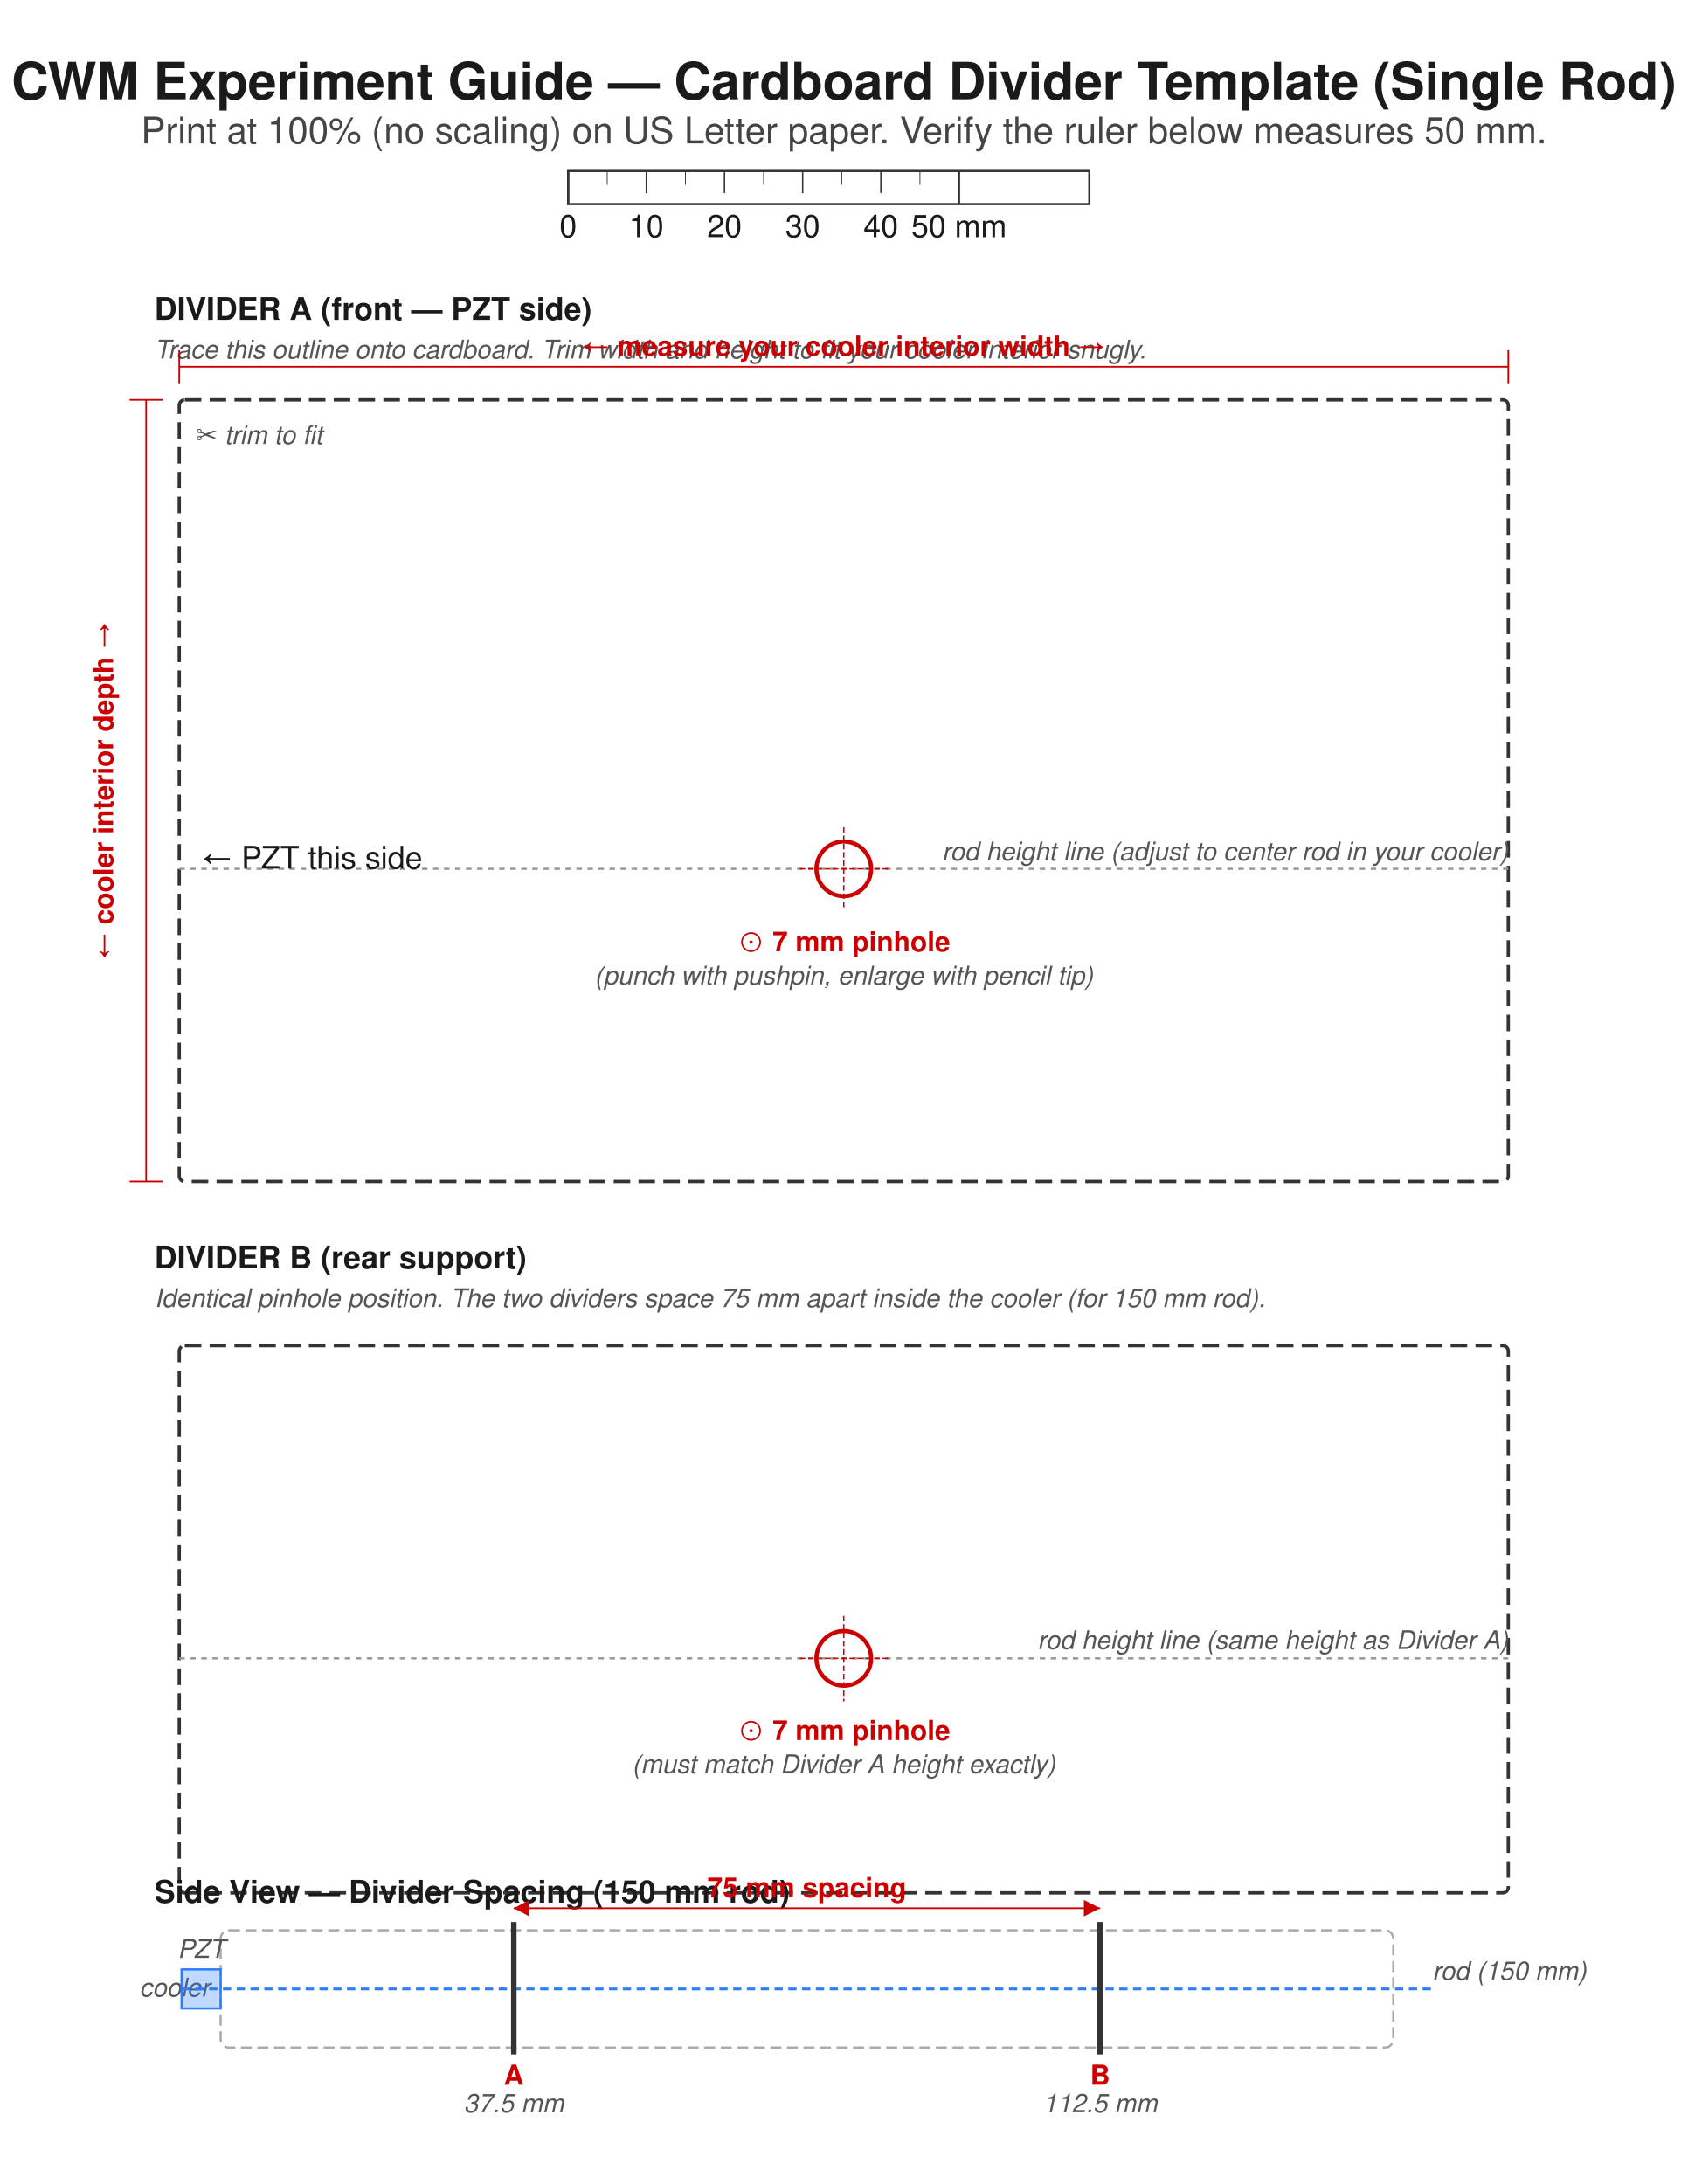
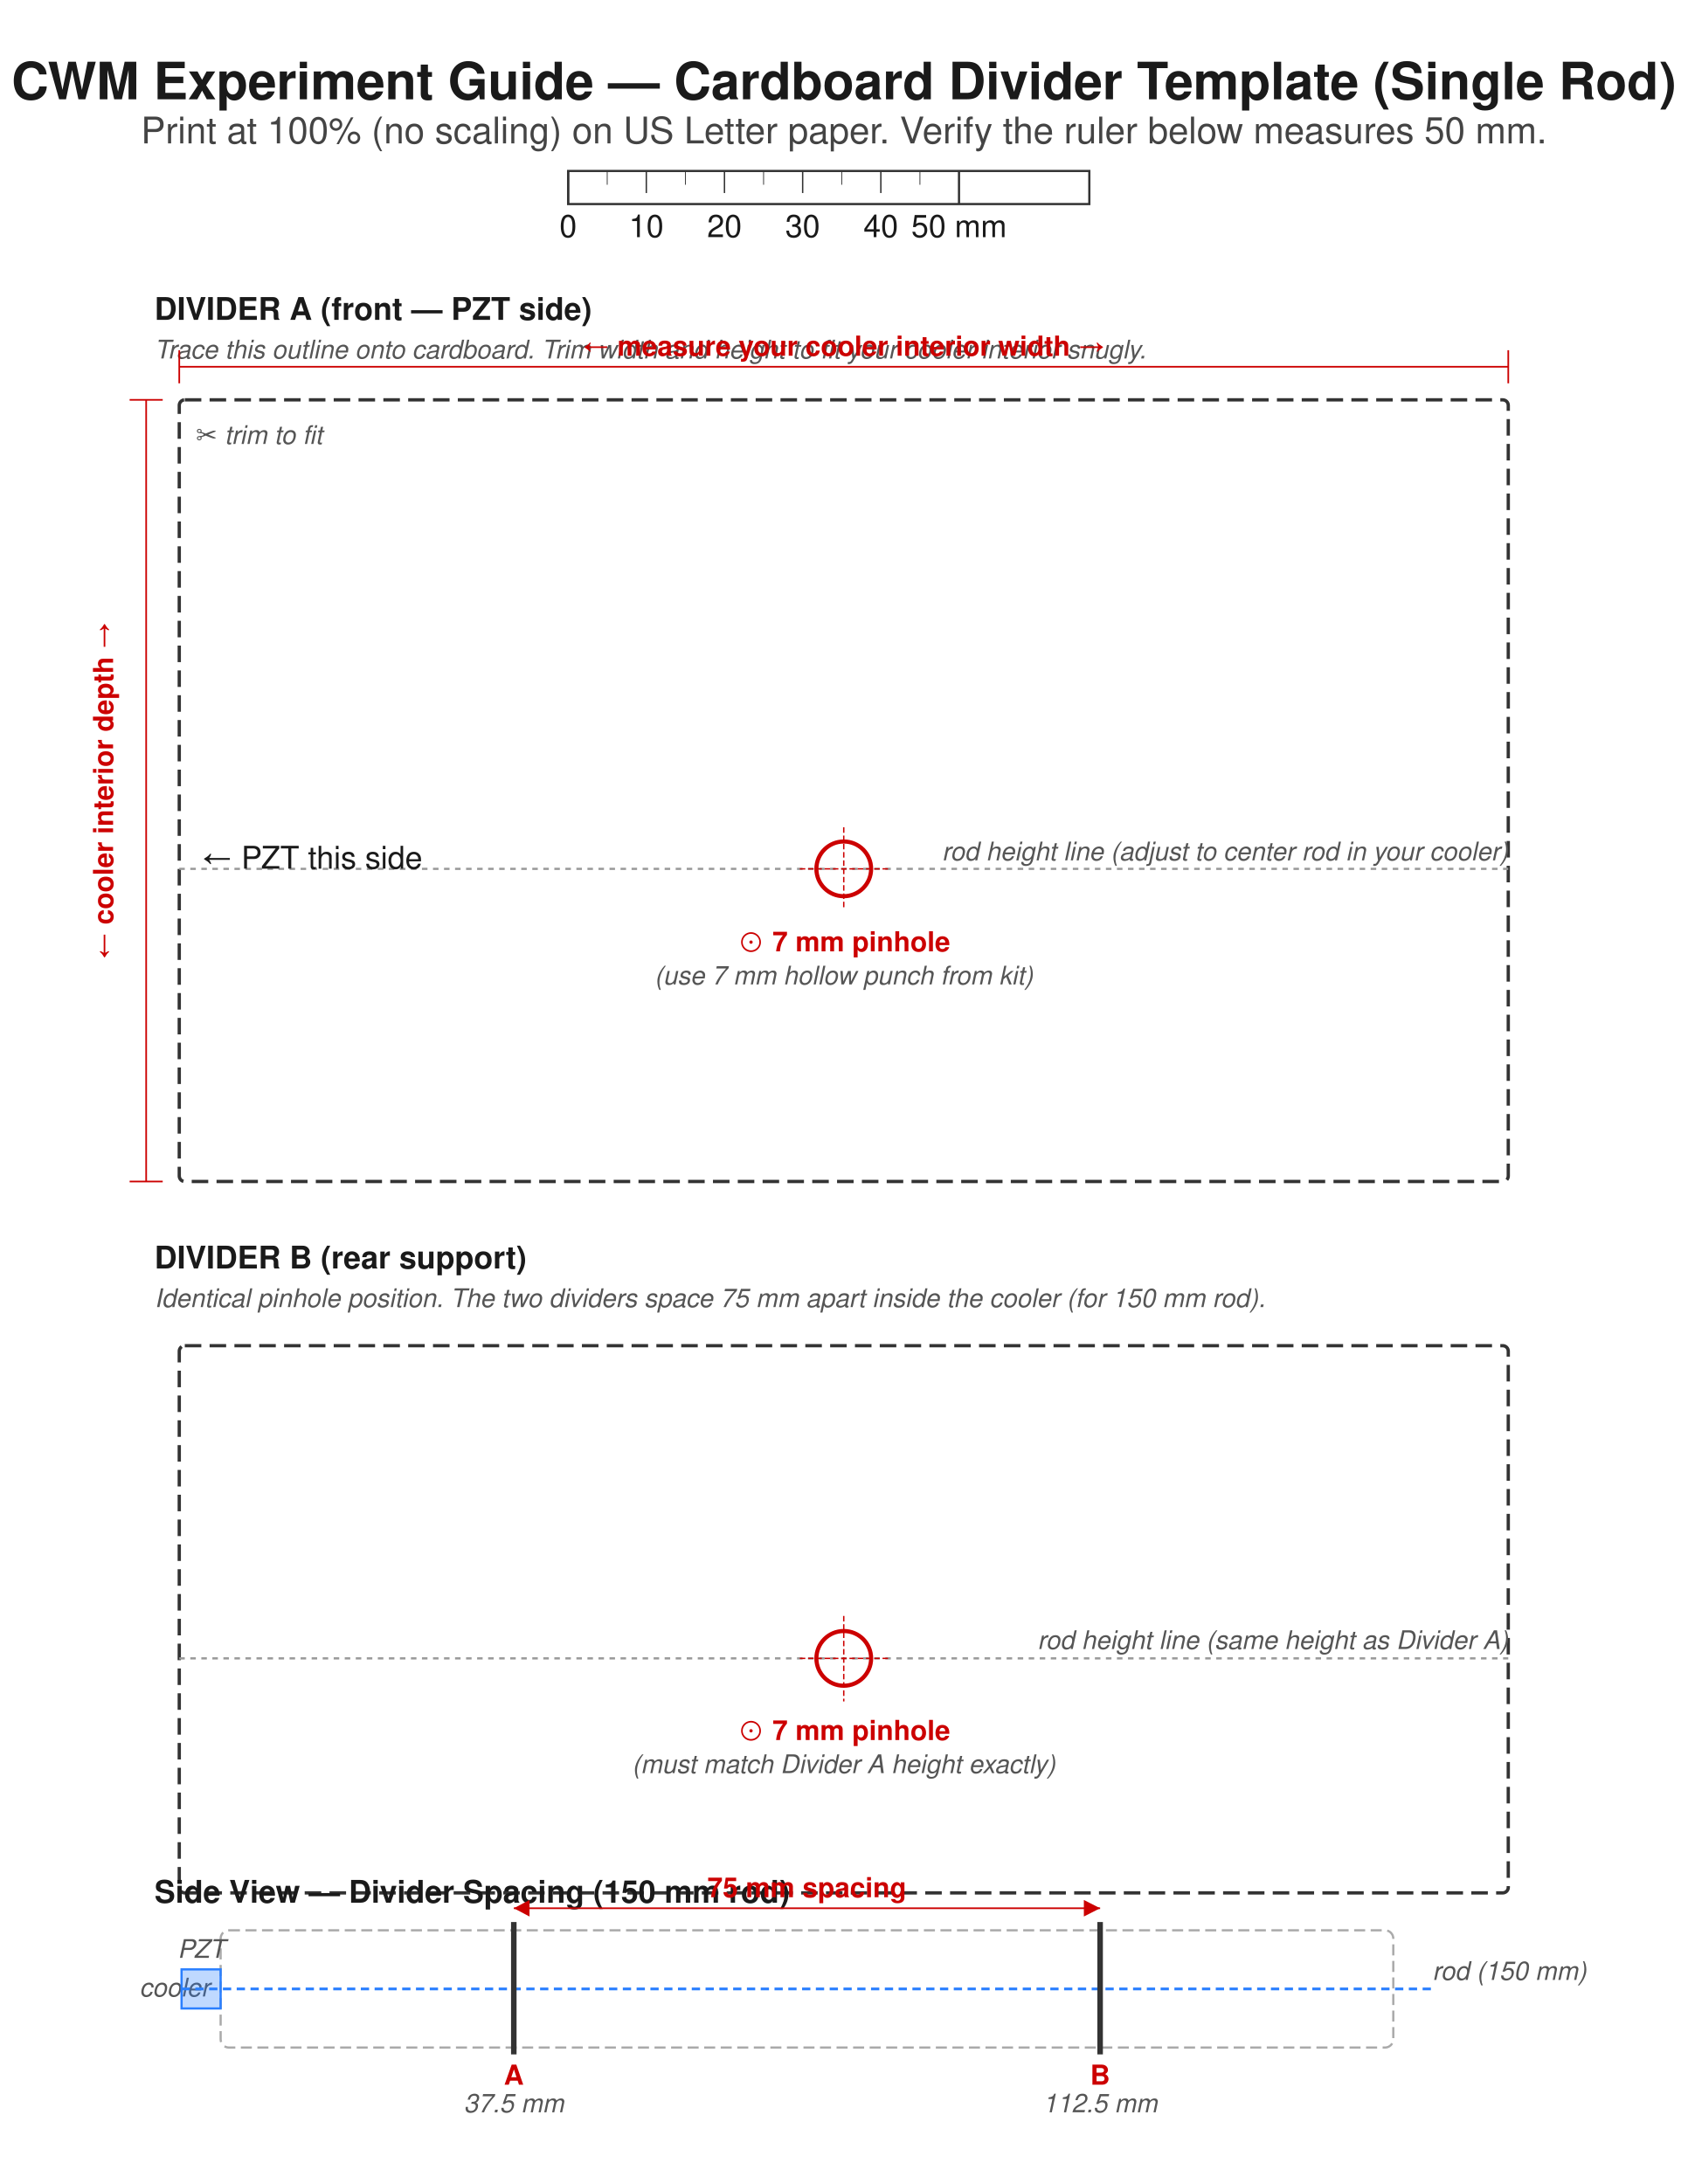
<svg xmlns="http://www.w3.org/2000/svg" viewBox="0 0 612 792" width="612" height="792">
  <style>
    text { font-family: 'Helvetica Neue', Helvetica, Arial, sans-serif; }
    .title { font-size: 14pt; font-weight: 700; fill: #1a1a1a; }
    .subtitle { font-size: 10pt; fill: #444; }
    .label { font-size: 8.5pt; fill: #1a1a1a; }
    .dim { font-size: 7.5pt; fill: #c00; font-weight: 600; }
    .note { font-size: 7pt; fill: #555; font-style: italic; }
    .inst { font-size: 7.5pt; fill: #333; }
    .cut-line { stroke: #333; stroke-width: 1.2; stroke-dasharray: 6,3; fill: none; }
    .fold-line { stroke: #999; stroke-width: 0.8; stroke-dasharray: 2,2; fill: none; }
    .dim-line { stroke: #c00; stroke-width: 0.6; fill: none; }
    .dim-arrow { fill: #c00; stroke: none; }
    .pinhole { fill: none; stroke: #c00; stroke-width: 1.5; }
    .crosshair { stroke: #c00; stroke-width: 0.5; stroke-dasharray: 2,1; }
    .outline { fill: #fafaf5; stroke: #333; stroke-width: 1.2; }
    .cooler-ghost { fill: none; stroke: #aaa; stroke-width: 0.8; stroke-dasharray: 4,2; }
    .rod-ghost { fill: none; stroke: #2a7fff; stroke-width: 1; stroke-dasharray: 3,2; }
  </style>
  <text x="306" y="36" text-anchor="middle" class="title">CWM Experiment Guide — Cardboard Divider Template (Single Rod)</text>
  <text x="306" y="52" text-anchor="middle" class="subtitle">Print at 100% (no scaling) on US Letter paper. Verify the ruler below measures 50 mm.</text>
  <g transform="translate(206, 62)">
    <rect x="0" y="0" width="188.98" height="12" fill="none" stroke="#333" stroke-width="0.8" />
    <line x1="0" y1="0" x2="0" y2="12" stroke="#333" stroke-width="0.8" />
    <line x1="141.73" y1="0" x2="141.73" y2="12" stroke="#333" stroke-width="0.8" />
    <line x1="28.35" y1="0" x2="28.35" y2="8" stroke="#333" stroke-width="0.5" />
    <line x1="56.69" y1="0" x2="56.69" y2="8" stroke="#333" stroke-width="0.5" />
    <line x1="85.04" y1="0" x2="85.04" y2="8" stroke="#333" stroke-width="0.5" />
    <line x1="113.39" y1="0" x2="113.39" y2="8" stroke="#333" stroke-width="0.5" />
    <line x1="14.17" y1="0" x2="14.17" y2="5" stroke="#333" stroke-width="0.3" />
    <line x1="42.52" y1="0" x2="42.52" y2="5" stroke="#333" stroke-width="0.3" />
    <line x1="70.87" y1="0" x2="70.87" y2="5" stroke="#333" stroke-width="0.3" />
    <line x1="99.21" y1="0" x2="99.21" y2="5" stroke="#333" stroke-width="0.3" />
    <line x1="127.56" y1="0" x2="127.56" y2="5" stroke="#333" stroke-width="0.3" />
    <text x="0" y="24" class="label" text-anchor="middle">0</text>
    <text x="28.35" y="24" class="label" text-anchor="middle">10</text>
    <text x="56.69" y="24" class="label" text-anchor="middle">20</text>
    <text x="85.04" y="24" class="label" text-anchor="middle">30</text>
    <text x="113.39" y="24" class="label" text-anchor="middle">40</text>
    <text x="141.73" y="24" class="label" text-anchor="middle">50 mm</text>
  </g>
  <text x="56" y="116" class="label" font-weight="700">DIVIDER A (front — PZT side)</text>
  <text x="56" y="130" class="note">Trace this outline onto cardboard. Trim width and height to fit your cooler interior snugly.</text>
  <g transform="translate(65, 145)">
    <rect x="0" y="0" width="481.89" height="283.46" class="cut-line" rx="2" />
    <line x1="0" y1="-12" x2="481.89" y2="-12" class="dim-line" />
    <line x1="0" y1="-18" x2="0" y2="-6" class="dim-line" />
    <line x1="481.89" y1="-18" x2="481.89" y2="-6" class="dim-line" />
    <text x="240.94" y="-16" text-anchor="middle" class="dim">← measure your cooler interior width →</text>
    <line x1="-12" y1="0" x2="-12" y2="283.46" class="dim-line" />
    <line x1="-18" y1="0" x2="-6" y2="0" class="dim-line" />
    <line x1="-18" y1="283.46" x2="-6" y2="283.46" class="dim-line" />
    <text x="-24" y="141.73" text-anchor="middle" class="dim" transform="rotate(-90, -24, 141.73)">← cooler interior depth →</text>
    <text x="6" y="16" class="note">✂ trim to fit</text>
    <line x1="0" y1="170.08" x2="481.89" y2="170.08" class="fold-line" />
    <text x="481.89" y="167" text-anchor="end" class="note">rod height line (adjust to center rod in your cooler)</text>
    <circle cx="240.94" cy="170.08" r="9.92" class="pinhole" />
    <line x1="225" y1="170.08" x2="257" y2="170.08" class="crosshair" />
    <line x1="240.94" y1="155" x2="240.94" y2="185" class="crosshair" />
    <text x="240.94" y="200" text-anchor="middle" class="dim">⊙ 7 mm pinhole</text>
-     <text x="240.94" y="212" text-anchor="middle" class="note">(punch with pushpin, enlarge with pencil tip)</text>
+     <text x="240.94" y="212" text-anchor="middle" class="note">(use 7 mm hollow punch from kit)</text>
    <text x="8" y="170" text-anchor="start" class="label" fill="#2a7fff">← PZT this side</text>
  </g>
  <text x="56" y="460" class="label" font-weight="700">DIVIDER B (rear support)</text>
  <text x="56" y="474" class="note">Identical pinhole position. The two dividers space 75 mm apart inside the cooler (for 150 mm rod).</text>
  <g transform="translate(65, 488)">
    <rect x="0" y="0" width="481.89" height="198.43" class="cut-line" rx="2" />
    <line x1="0" y1="113.39" x2="481.89" y2="113.39" class="fold-line" />
    <text x="481.89" y="110" text-anchor="end" class="note">rod height line (same height as Divider A)</text>
    <circle cx="240.94" cy="113.39" r="9.92" class="pinhole" />
    <line x1="225" y1="113.39" x2="257" y2="113.39" class="crosshair" />
    <line x1="240.94" y1="98" x2="240.94" y2="129" class="crosshair" />
    <text x="240.94" y="143" text-anchor="middle" class="dim">⊙ 7 mm pinhole</text>
    <text x="240.94" y="155" text-anchor="middle" class="note">(must match Divider A height exactly)</text>
  </g>
  <text x="56" y="690" class="label" font-weight="700">Side View — Divider Spacing (150 mm rod)</text>
  <g transform="translate(80, 700)">
    <rect x="0" y="0" width="425.2" height="42.52" class="cooler-ghost" rx="3" />
    <text x="-4" y="24" text-anchor="end" class="note">cooler</text>
    <line x1="-14.17" y1="21.26" x2="439.37" y2="21.26" class="rod-ghost" />
    <text x="439.37" y="18" class="note" fill="#2a7fff">rod (150 mm)</text>
    <line x1="106.3" y1="-3" x2="106.3" y2="45" stroke="#333" stroke-width="2" />
    <text x="106.3" y="56" text-anchor="middle" class="dim">A</text>
    <text x="106.3" y="66" text-anchor="middle" class="note">37.5 mm</text>
    <line x1="318.9" y1="-3" x2="318.9" y2="45" stroke="#333" stroke-width="2" />
    <text x="318.9" y="56" text-anchor="middle" class="dim">B</text>
    <text x="318.9" y="66" text-anchor="middle" class="note">112.5 mm</text>
    <line x1="106.3" y1="-8" x2="318.9" y2="-8" class="dim-line" />
    <polygon points="106.3,-8 112,-5 112,-11" class="dim-arrow" />
    <polygon points="318.9,-8 313,-5 313,-11" class="dim-arrow" />
    <text x="212.6" y="-12" text-anchor="middle" class="dim">75 mm spacing</text>
    <rect x="-14.17" y="14.17" width="14.17" height="14.17" fill="#2a7fff" fill-opacity="0.3" stroke="#2a7fff" stroke-width="0.8" />
    <text x="-7" y="10" text-anchor="middle" class="note" fill="#2a7fff">PZT</text>
  </g>
</svg>
